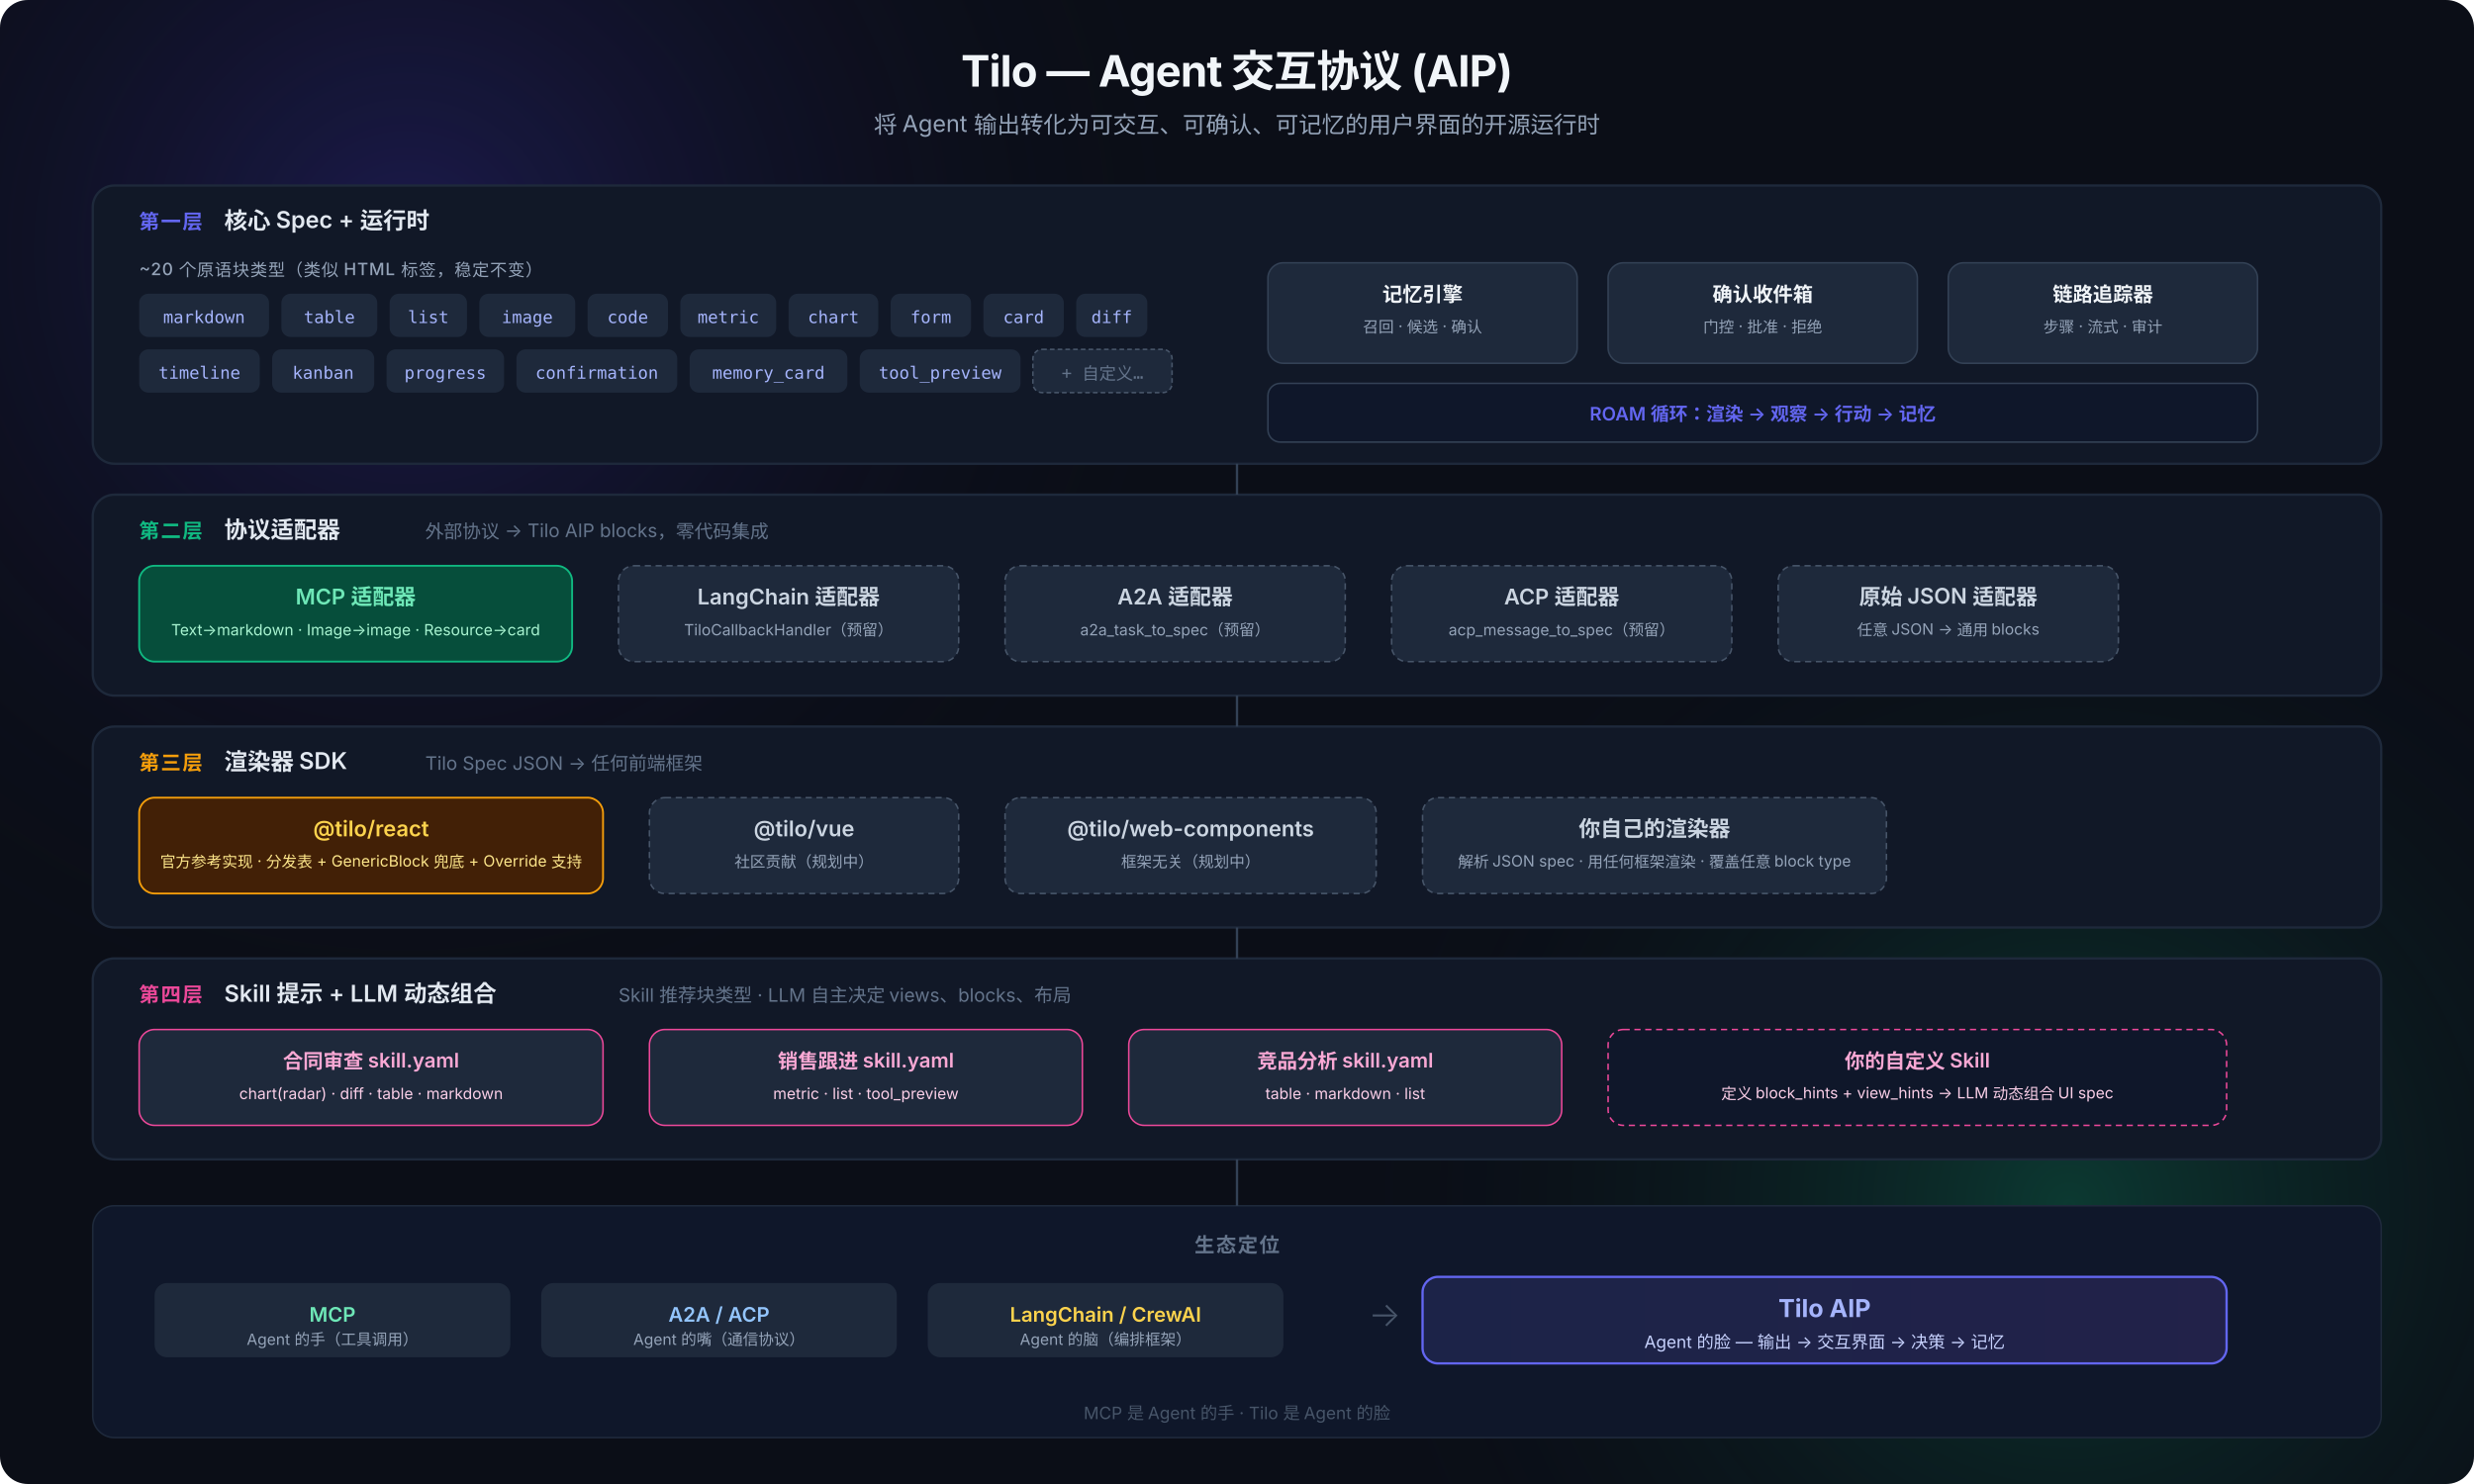
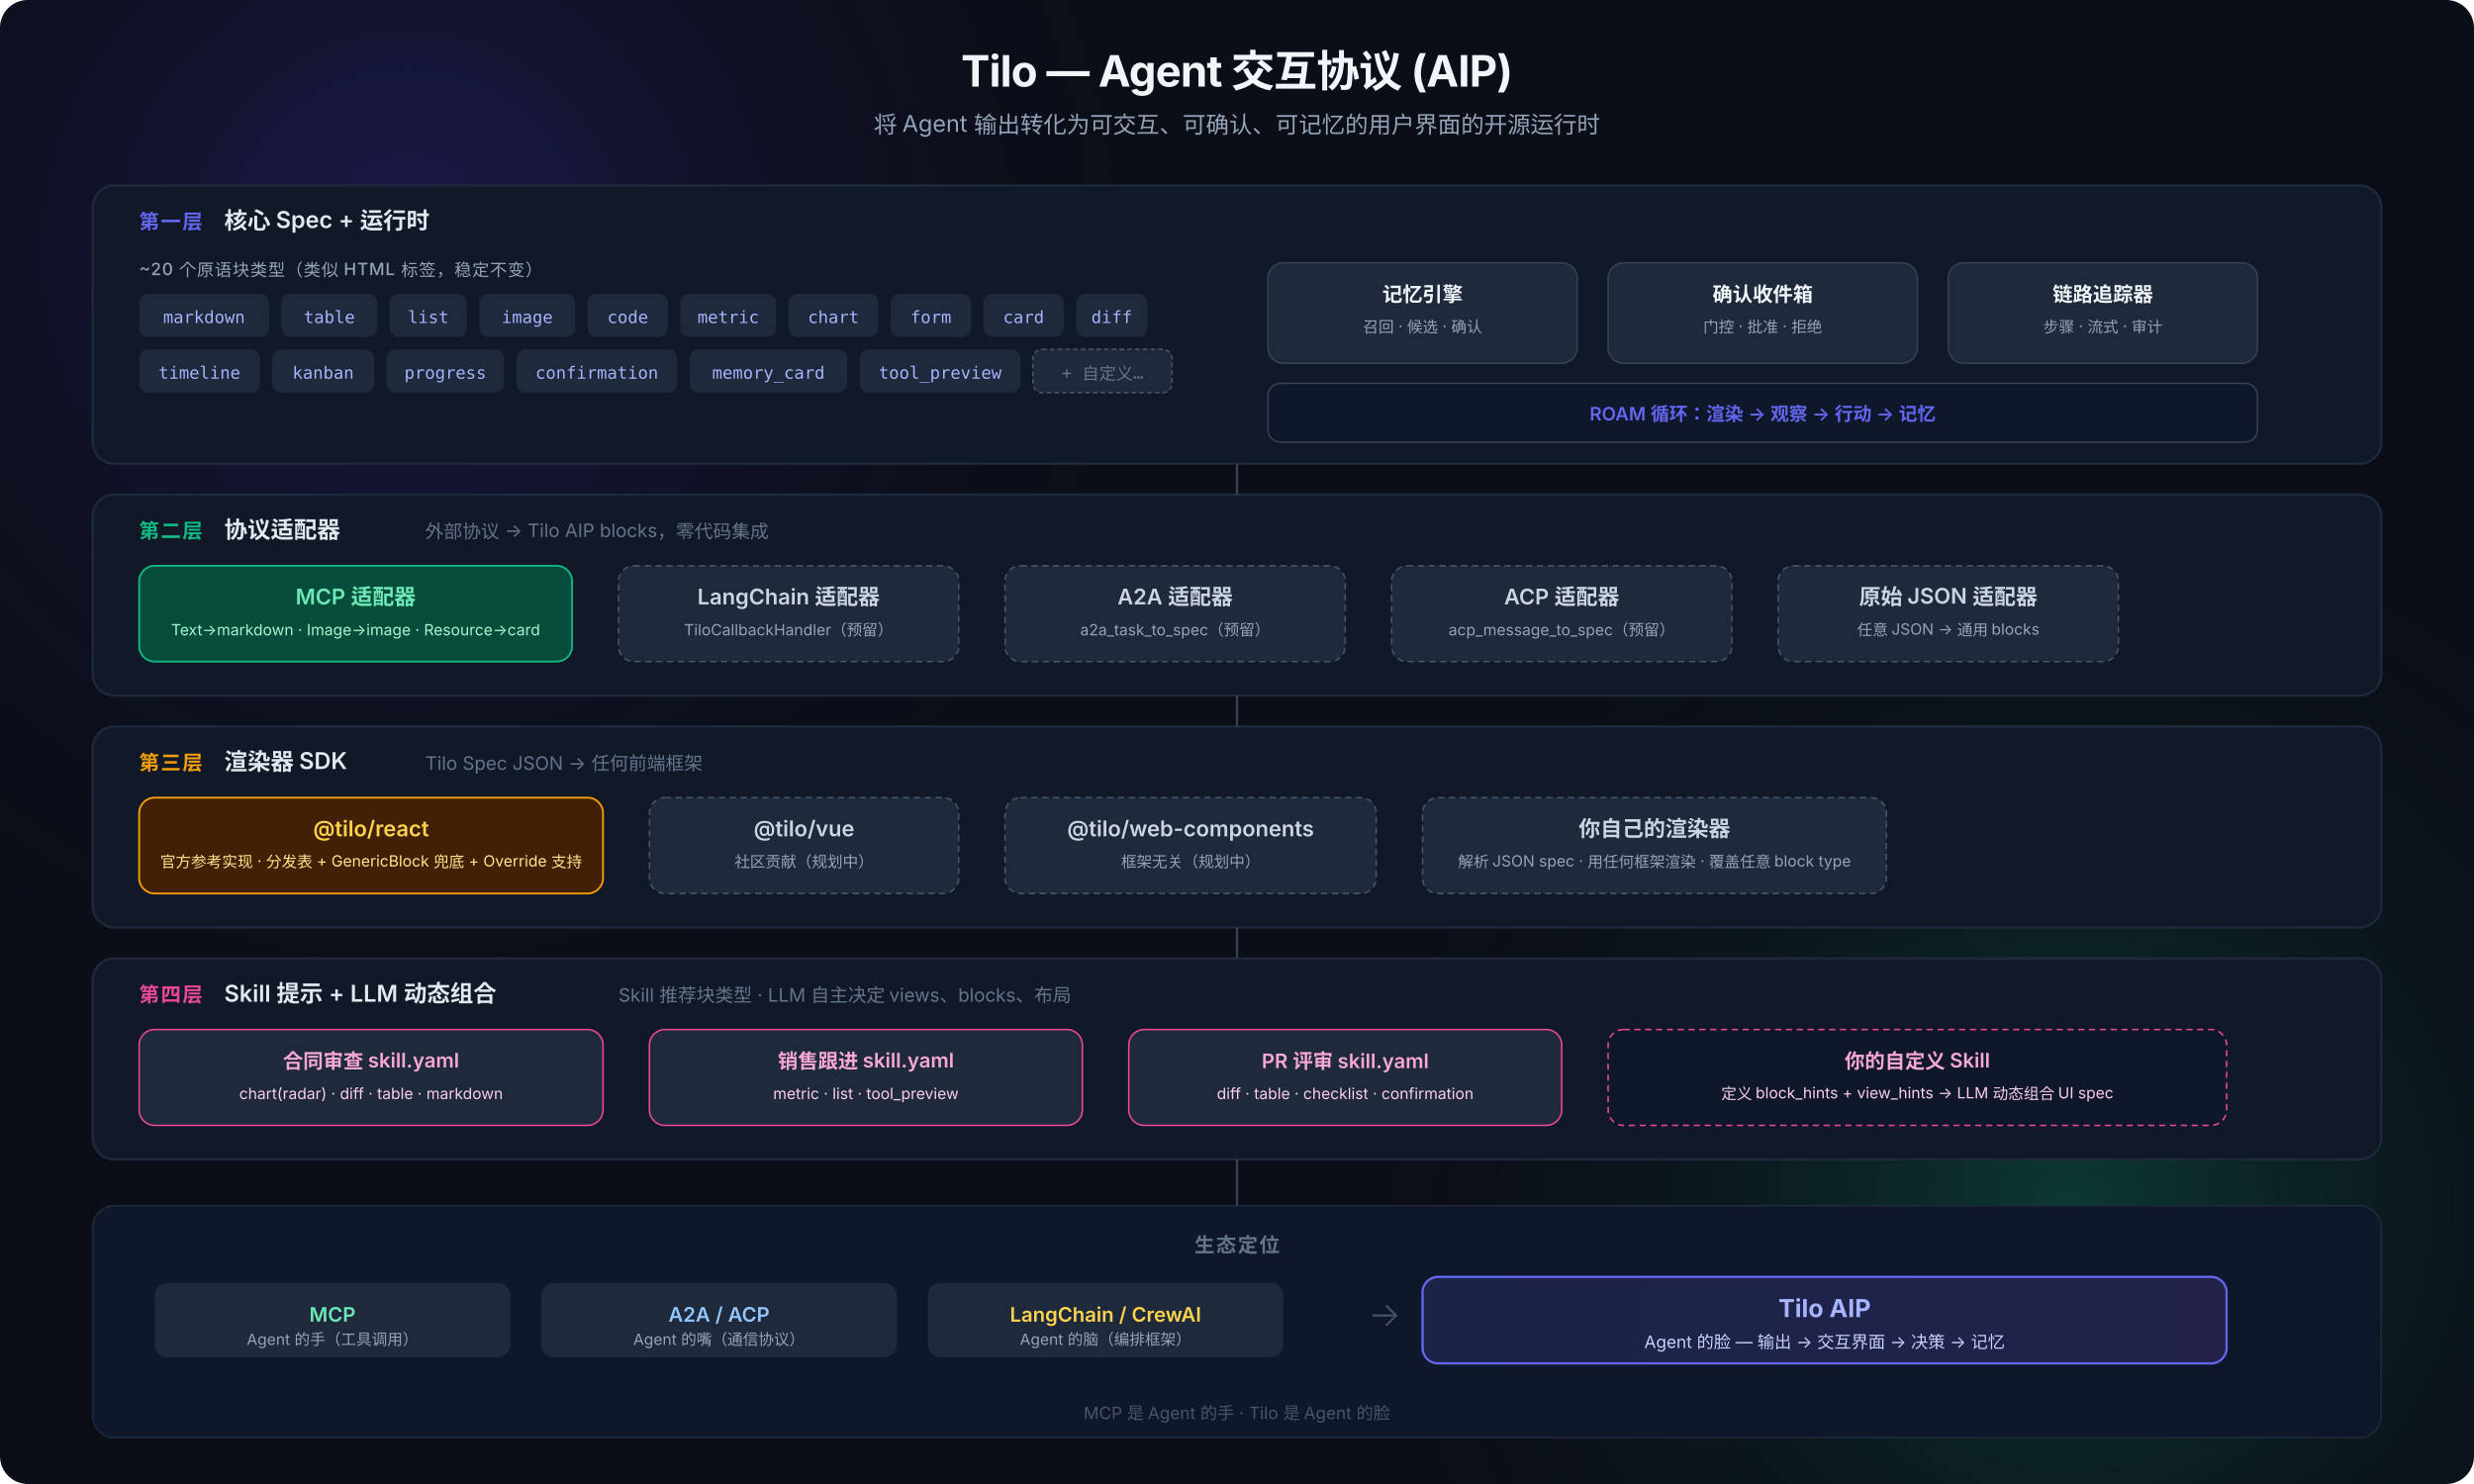
<svg xmlns="http://www.w3.org/2000/svg" width="1600" height="960" viewBox="0 0 1600 960" fill="none">
  <defs>
    <radialGradient id="g1" cx="0" cy="0" r="1" gradientUnits="userSpaceOnUse" gradientTransform="translate(260 160) rotate(38) scale(520)">
      <stop stop-color="#4338CA" stop-opacity="0.3" />
      <stop offset="1" stop-color="#070A12" stop-opacity="0" />
    </radialGradient>
    <radialGradient id="g2" cx="0" cy="0" r="1" gradientUnits="userSpaceOnUse" gradientTransform="translate(1340 780) rotate(-142) scale(480)">
      <stop stop-color="#10B981" stop-opacity="0.25" />
      <stop offset="1" stop-color="#070A12" stop-opacity="0" />
    </radialGradient>
    <linearGradient id="aip" x1="0" y1="0" x2="1" y2="0">
      <stop stop-color="#6366F1" />
      <stop offset="1" stop-color="#8B5CF6" />
    </linearGradient>
  </defs>
  <rect width="1600" height="960" rx="18" fill="#0B0E17" />
  <rect width="1600" height="960" rx="18" fill="url(#g1)" />
  <rect width="1600" height="960" rx="18" fill="url(#g2)" />
  <text x="800" y="56" text-anchor="middle" fill="#F1F5F9" font-family="Inter,system-ui,sans-serif" font-size="28" font-weight="700" letter-spacing="-0.5">Tilo — Agent 交互协议 (AIP)</text>
  <text x="800" y="86" text-anchor="middle" fill="#94A3B8" font-family="Inter,system-ui,sans-serif" font-size="15">将 Agent 输出转化为可交互、可确认、可记忆的用户界面的开源运行时</text>
  <rect x="60" y="120" width="1480" height="180" rx="14" fill="#111827" stroke="#1E293B" stroke-width="1.5" />
  <text x="90" y="148" fill="#6366F1" font-family="Inter,system-ui,sans-serif" font-size="13" font-weight="600" letter-spacing="1">第一层</text>
  <text x="145" y="148" fill="#E2E8F0" font-family="Inter,system-ui,sans-serif" font-size="15" font-weight="600">核心 Spec + 运行时</text>
  <text x="90" y="178" fill="#94A3B8" font-family="Inter,system-ui,sans-serif" font-size="11" font-weight="500" letter-spacing="0.5">~20 个原语块类型（类似 HTML 标签，稳定不变）</text>
  <rect x="90" y="190" width="84" height="28" rx="6" fill="#1E293B" />
  <text x="132" y="209" text-anchor="middle" fill="#A5B4FC" font-family="monospace" font-size="11">markdown</text>
  <rect x="182" y="190" width="62" height="28" rx="6" fill="#1E293B" />
  <text x="213" y="209" text-anchor="middle" fill="#A5B4FC" font-family="monospace" font-size="11">table</text>
  <rect x="252" y="190" width="50" height="28" rx="6" fill="#1E293B" />
  <text x="277" y="209" text-anchor="middle" fill="#A5B4FC" font-family="monospace" font-size="11">list</text>
  <rect x="310" y="190" width="62" height="28" rx="6" fill="#1E293B" />
  <text x="341" y="209" text-anchor="middle" fill="#A5B4FC" font-family="monospace" font-size="11">image</text>
  <rect x="380" y="190" width="52" height="28" rx="6" fill="#1E293B" />
  <text x="406" y="209" text-anchor="middle" fill="#A5B4FC" font-family="monospace" font-size="11">code</text>
  <rect x="440" y="190" width="62" height="28" rx="6" fill="#1E293B" />
  <text x="471" y="209" text-anchor="middle" fill="#A5B4FC" font-family="monospace" font-size="11">metric</text>
  <rect x="510" y="190" width="58" height="28" rx="6" fill="#1E293B" />
  <text x="539" y="209" text-anchor="middle" fill="#A5B4FC" font-family="monospace" font-size="11">chart</text>
  <rect x="576" y="190" width="52" height="28" rx="6" fill="#1E293B" />
  <text x="602" y="209" text-anchor="middle" fill="#A5B4FC" font-family="monospace" font-size="11">form</text>
  <rect x="636" y="190" width="52" height="28" rx="6" fill="#1E293B" />
  <text x="662" y="209" text-anchor="middle" fill="#A5B4FC" font-family="monospace" font-size="11">card</text>
  <rect x="696" y="190" width="46" height="28" rx="6" fill="#1E293B" />
  <text x="719" y="209" text-anchor="middle" fill="#A5B4FC" font-family="monospace" font-size="11">diff</text>
  <rect x="90" y="226" width="78" height="28" rx="6" fill="#1E293B" />
  <text x="129" y="245" text-anchor="middle" fill="#A5B4FC" font-family="monospace" font-size="11">timeline</text>
  <rect x="176" y="226" width="66" height="28" rx="6" fill="#1E293B" />
  <text x="209" y="245" text-anchor="middle" fill="#A5B4FC" font-family="monospace" font-size="11">kanban</text>
  <rect x="250" y="226" width="76" height="28" rx="6" fill="#1E293B" />
  <text x="288" y="245" text-anchor="middle" fill="#A5B4FC" font-family="monospace" font-size="11">progress</text>
  <rect x="334" y="226" width="104" height="28" rx="6" fill="#1E293B" />
  <text x="386" y="245" text-anchor="middle" fill="#A5B4FC" font-family="monospace" font-size="11">confirmation</text>
  <rect x="446" y="226" width="102" height="28" rx="6" fill="#1E293B" />
  <text x="497" y="245" text-anchor="middle" fill="#A5B4FC" font-family="monospace" font-size="11">memory_card</text>
  <rect x="556" y="226" width="104" height="28" rx="6" fill="#1E293B" />
  <text x="608" y="245" text-anchor="middle" fill="#A5B4FC" font-family="monospace" font-size="11">tool_preview</text>
  <rect x="668" y="226" width="90" height="28" rx="6" fill="#1E293B" stroke="#475569" stroke-dasharray="3,2" />
  <text x="713" y="245" text-anchor="middle" fill="#64748B" font-family="monospace" font-size="11">+ 自定义…</text>
  <rect x="820" y="170" width="200" height="65" rx="10" fill="#1E293B" stroke="#334155" stroke-width="1" />
  <text x="920" y="195" text-anchor="middle" fill="#F1F5F9" font-family="Inter,system-ui,sans-serif" font-size="13" font-weight="600">记忆引擎</text>
  <text x="920" y="215" text-anchor="middle" fill="#94A3B8" font-family="Inter,system-ui,sans-serif" font-size="10">召回 · 候选 · 确认</text>
  <rect x="1040" y="170" width="200" height="65" rx="10" fill="#1E293B" stroke="#334155" stroke-width="1" />
  <text x="1140" y="195" text-anchor="middle" fill="#F1F5F9" font-family="Inter,system-ui,sans-serif" font-size="13" font-weight="600">确认收件箱</text>
  <text x="1140" y="215" text-anchor="middle" fill="#94A3B8" font-family="Inter,system-ui,sans-serif" font-size="10">门控 · 批准 · 拒绝</text>
  <rect x="1260" y="170" width="200" height="65" rx="10" fill="#1E293B" stroke="#334155" stroke-width="1" />
  <text x="1360" y="195" text-anchor="middle" fill="#F1F5F9" font-family="Inter,system-ui,sans-serif" font-size="13" font-weight="600">链路追踪器</text>
  <text x="1360" y="215" text-anchor="middle" fill="#94A3B8" font-family="Inter,system-ui,sans-serif" font-size="10">步骤 · 流式 · 审计</text>
  <rect x="820" y="248" width="640" height="38" rx="8" fill="#0F172A" stroke="#334155" stroke-width="1" />
  <text x="1140" y="272" text-anchor="middle" fill="#6366F1" font-family="Inter,system-ui,sans-serif" font-size="12" font-weight="600">ROAM 循环：渲染 → 观察 → 行动 → 记忆</text>
  <rect x="60" y="320" width="1480" height="130" rx="14" fill="#111827" stroke="#1E293B" stroke-width="1.5" />
  <text x="90" y="348" fill="#10B981" font-family="Inter,system-ui,sans-serif" font-size="13" font-weight="600" letter-spacing="1">第二层</text>
  <text x="145" y="348" fill="#E2E8F0" font-family="Inter,system-ui,sans-serif" font-size="15" font-weight="600">协议适配器</text>
  <text x="275" y="348" fill="#64748B" font-family="Inter,system-ui,sans-serif" font-size="12">外部协议 → Tilo AIP blocks，零代码集成</text>
  <rect x="90" y="366" width="280" height="62" rx="10" fill="#064E3B" stroke="#10B981" stroke-width="1.2" />
  <text x="230" y="391" text-anchor="middle" fill="#6EE7B7" font-family="Inter,system-ui,sans-serif" font-size="14" font-weight="600">MCP 适配器</text>
  <text x="230" y="411" text-anchor="middle" fill="#A7F3D0" font-family="Inter,system-ui,sans-serif" font-size="10">Text→markdown · Image→image · Resource→card</text>
  <rect x="400" y="366" width="220" height="62" rx="10" fill="#1E293B" stroke="#475569" stroke-width="1" stroke-dasharray="4,3" />
  <text x="510" y="391" text-anchor="middle" fill="#CBD5E1" font-family="Inter,system-ui,sans-serif" font-size="14" font-weight="600">LangChain 适配器</text>
  <text x="510" y="411" text-anchor="middle" fill="#94A3B8" font-family="Inter,system-ui,sans-serif" font-size="10">TiloCallbackHandler（预留）</text>
  <rect x="650" y="366" width="220" height="62" rx="10" fill="#1E293B" stroke="#475569" stroke-width="1" stroke-dasharray="4,3" />
  <text x="760" y="391" text-anchor="middle" fill="#CBD5E1" font-family="Inter,system-ui,sans-serif" font-size="14" font-weight="600">A2A 适配器</text>
  <text x="760" y="411" text-anchor="middle" fill="#94A3B8" font-family="Inter,system-ui,sans-serif" font-size="10">a2a_task_to_spec（预留）</text>
  <rect x="900" y="366" width="220" height="62" rx="10" fill="#1E293B" stroke="#475569" stroke-width="1" stroke-dasharray="4,3" />
  <text x="1010" y="391" text-anchor="middle" fill="#CBD5E1" font-family="Inter,system-ui,sans-serif" font-size="14" font-weight="600">ACP 适配器</text>
  <text x="1010" y="411" text-anchor="middle" fill="#94A3B8" font-family="Inter,system-ui,sans-serif" font-size="10">acp_message_to_spec（预留）</text>
  <rect x="1150" y="366" width="220" height="62" rx="10" fill="#1E293B" stroke="#475569" stroke-width="1" stroke-dasharray="4,3" />
  <text x="1260" y="391" text-anchor="middle" fill="#CBD5E1" font-family="Inter,system-ui,sans-serif" font-size="14" font-weight="600">原始 JSON 适配器</text>
  <text x="1260" y="411" text-anchor="middle" fill="#94A3B8" font-family="Inter,system-ui,sans-serif" font-size="10">任意 JSON → 通用 blocks</text>
  <rect x="60" y="470" width="1480" height="130" rx="14" fill="#111827" stroke="#1E293B" stroke-width="1.5" />
  <text x="90" y="498" fill="#F59E0B" font-family="Inter,system-ui,sans-serif" font-size="13" font-weight="600" letter-spacing="1">第三层</text>
  <text x="145" y="498" fill="#E2E8F0" font-family="Inter,system-ui,sans-serif" font-size="15" font-weight="600">渲染器 SDK</text>
  <text x="275" y="498" fill="#64748B" font-family="Inter,system-ui,sans-serif" font-size="12">Tilo Spec JSON → 任何前端框架</text>
  <rect x="90" y="516" width="300" height="62" rx="10" fill="#422006" stroke="#F59E0B" stroke-width="1.2" />
  <text x="240" y="541" text-anchor="middle" fill="#FCD34D" font-family="Inter,system-ui,sans-serif" font-size="14" font-weight="600">@tilo/react</text>
  <text x="240" y="561" text-anchor="middle" fill="#FDE68A" font-family="Inter,system-ui,sans-serif" font-size="10">官方参考实现 · 分发表 + GenericBlock 兜底 + Override 支持</text>
  <rect x="420" y="516" width="200" height="62" rx="10" fill="#1E293B" stroke="#475569" stroke-width="1" stroke-dasharray="4,3" />
  <text x="520" y="541" text-anchor="middle" fill="#CBD5E1" font-family="Inter,system-ui,sans-serif" font-size="14" font-weight="600">@tilo/vue</text>
  <text x="520" y="561" text-anchor="middle" fill="#94A3B8" font-family="Inter,system-ui,sans-serif" font-size="10">社区贡献（规划中）</text>
  <rect x="650" y="516" width="240" height="62" rx="10" fill="#1E293B" stroke="#475569" stroke-width="1" stroke-dasharray="4,3" />
  <text x="770" y="541" text-anchor="middle" fill="#CBD5E1" font-family="Inter,system-ui,sans-serif" font-size="14" font-weight="600">@tilo/web-components</text>
  <text x="770" y="561" text-anchor="middle" fill="#94A3B8" font-family="Inter,system-ui,sans-serif" font-size="10">框架无关（规划中）</text>
  <rect x="920" y="516" width="300" height="62" rx="10" fill="#1E293B" stroke="#475569" stroke-width="1" stroke-dasharray="4,3" />
  <text x="1070" y="541" text-anchor="middle" fill="#CBD5E1" font-family="Inter,system-ui,sans-serif" font-size="14" font-weight="600">你自己的渲染器</text>
  <text x="1070" y="561" text-anchor="middle" fill="#94A3B8" font-family="Inter,system-ui,sans-serif" font-size="10">解析 JSON spec · 用任何框架渲染 · 覆盖任意 block type</text>
  <rect x="60" y="620" width="1480" height="130" rx="14" fill="#111827" stroke="#1E293B" stroke-width="1.5" />
  <text x="90" y="648" fill="#EC4899" font-family="Inter,system-ui,sans-serif" font-size="13" font-weight="600" letter-spacing="1">第四层</text>
  <text x="145" y="648" fill="#E2E8F0" font-family="Inter,system-ui,sans-serif" font-size="15" font-weight="600">Skill 提示 + LLM 动态组合</text>
  <text x="400" y="648" fill="#64748B" font-family="Inter,system-ui,sans-serif" font-size="12">Skill 推荐块类型 · LLM 自主决定 views、blocks、布局</text>
  <rect x="90" y="666" width="300" height="62" rx="10" fill="#1E293B" stroke="#EC4899" stroke-width="1" />
  <text x="240" y="691" text-anchor="middle" fill="#F9A8D4" font-family="Inter,system-ui,sans-serif" font-size="13" font-weight="600">合同审查 skill.yaml</text>
  <text x="240" y="711" text-anchor="middle" fill="#FBCFE8" font-family="Inter,system-ui,sans-serif" font-size="10">chart(radar) · diff · table · markdown</text>
  <rect x="420" y="666" width="280" height="62" rx="10" fill="#1E293B" stroke="#EC4899" stroke-width="1" />
  <text x="560" y="691" text-anchor="middle" fill="#F9A8D4" font-family="Inter,system-ui,sans-serif" font-size="13" font-weight="600">销售跟进 skill.yaml</text>
  <text x="560" y="711" text-anchor="middle" fill="#FBCFE8" font-family="Inter,system-ui,sans-serif" font-size="10">metric · list · tool_preview</text>
  <rect x="730" y="666" width="280" height="62" rx="10" fill="#1E293B" stroke="#EC4899" stroke-width="1" />
-   <text x="870" y="691" text-anchor="middle" fill="#F9A8D4" font-family="Inter,system-ui,sans-serif" font-size="13" font-weight="600">竞品分析 skill.yaml</text>
-   <text x="870" y="711" text-anchor="middle" fill="#FBCFE8" font-family="Inter,system-ui,sans-serif" font-size="10">table · markdown · list</text>
+   <text x="870" y="691" text-anchor="middle" fill="#F9A8D4" font-family="Inter,system-ui,sans-serif" font-size="13" font-weight="600">PR 评审 skill.yaml</text>
+   <text x="870" y="711" text-anchor="middle" fill="#FBCFE8" font-family="Inter,system-ui,sans-serif" font-size="10">diff · table · checklist · confirmation</text>
  <rect x="1040" y="666" width="400" height="62" rx="10" fill="#0F172A" stroke="#EC4899" stroke-width="1" stroke-dasharray="4,3" />
  <text x="1240" y="691" text-anchor="middle" fill="#F9A8D4" font-family="Inter,system-ui,sans-serif" font-size="13" font-weight="600">你的自定义 Skill</text>
  <text x="1240" y="711" text-anchor="middle" fill="#FBCFE8" font-family="Inter,system-ui,sans-serif" font-size="10">定义 block_hints + view_hints → LLM 动态组合 UI spec</text>
  <rect x="60" y="780" width="1480" height="150" rx="14" fill="#0F172A" stroke="#1E293B" stroke-width="1" />
  <text x="800" y="810" text-anchor="middle" fill="#64748B" font-family="Inter,system-ui,sans-serif" font-size="13" font-weight="600" letter-spacing="1">生态定位</text>
  <rect x="100" y="830" width="230" height="48" rx="8" fill="#1E293B" />
  <text x="215" y="855" text-anchor="middle" fill="#6EE7B7" font-family="Inter,system-ui,sans-serif" font-size="13" font-weight="600">MCP</text>
  <text x="215" y="870" text-anchor="middle" fill="#94A3B8" font-family="Inter,system-ui,sans-serif" font-size="10">Agent 的手（工具调用）</text>
  <rect x="350" y="830" width="230" height="48" rx="8" fill="#1E293B" />
  <text x="465" y="855" text-anchor="middle" fill="#93C5FD" font-family="Inter,system-ui,sans-serif" font-size="13" font-weight="600">A2A / ACP</text>
  <text x="465" y="870" text-anchor="middle" fill="#94A3B8" font-family="Inter,system-ui,sans-serif" font-size="10">Agent 的嘴（通信协议）</text>
  <rect x="600" y="830" width="230" height="48" rx="8" fill="#1E293B" />
  <text x="715" y="855" text-anchor="middle" fill="#FCD34D" font-family="Inter,system-ui,sans-serif" font-size="13" font-weight="600">LangChain / CrewAI</text>
  <text x="715" y="870" text-anchor="middle" fill="#94A3B8" font-family="Inter,system-ui,sans-serif" font-size="10">Agent 的脑（编排框架）</text>
  <text x="885" y="858" fill="#475569" font-family="Inter,system-ui,sans-serif" font-size="22" font-weight="300">→</text>
  <rect x="920" y="826" width="520" height="56" rx="10" fill="url(#aip)" fill-opacity="0.15" stroke="#6366F1" stroke-width="1.5" />
  <text x="1180" y="852" text-anchor="middle" fill="#A5B4FC" font-family="Inter,system-ui,sans-serif" font-size="16" font-weight="700">Tilo AIP</text>
  <text x="1180" y="872" text-anchor="middle" fill="#C7D2FE" font-family="Inter,system-ui,sans-serif" font-size="11">Agent 的脸 — 输出 → 交互界面 → 决策 → 记忆</text>
  <text x="800" y="918" text-anchor="middle" fill="#475569" font-family="Inter,system-ui,sans-serif" font-size="11">MCP 是 Agent 的手 · Tilo 是 Agent 的脸</text>
  <line x1="800" y1="300" x2="800" y2="320" stroke="#334155" stroke-width="1.5" />
  <line x1="800" y1="450" x2="800" y2="470" stroke="#334155" stroke-width="1.5" />
  <line x1="800" y1="600" x2="800" y2="620" stroke="#334155" stroke-width="1.5" />
  <line x1="800" y1="750" x2="800" y2="780" stroke="#334155" stroke-width="1.5" />
</svg>
